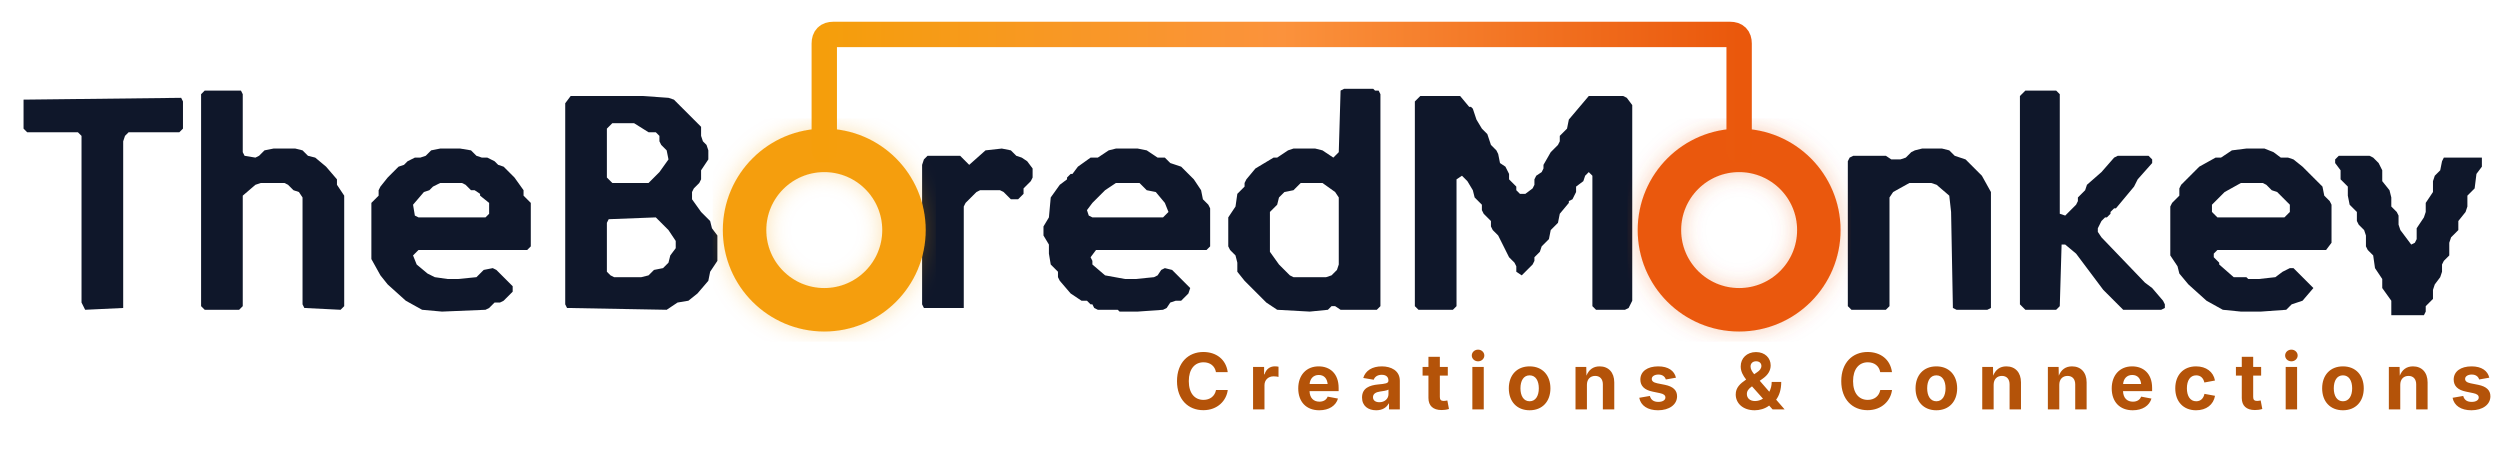
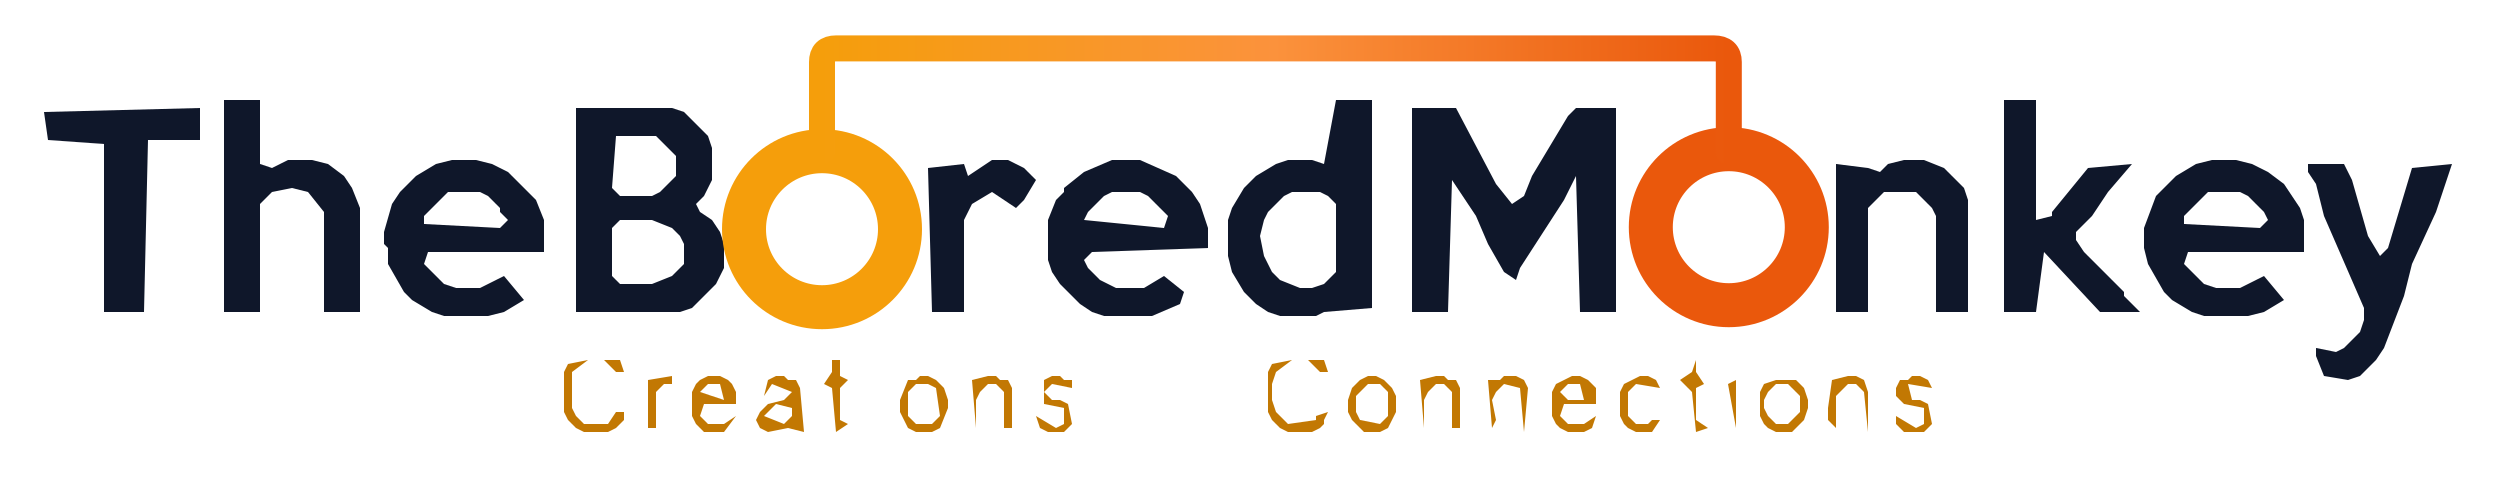
- <svg xmlns="http://www.w3.org/2000/svg" viewBox="0 0 1380 250" width="1380" height="250">
+ <svg xmlns="http://www.w3.org/2000/svg" viewBox="0 0 625 120" width="625" height="120">
  <defs>
-     <linearGradient id="tbmWireGrad" x1="455" y1="19" x2="960" y2="19" gradientUnits="userSpaceOnUse">
+     <linearGradient id="tbmWireGradV2" x1="205" y1="12" x2="432" y2="12" gradientUnits="userSpaceOnUse">
      <stop offset="0%" stop-color="#f59e0b" />
      <stop offset="50%" stop-color="#fb923c" />
      <stop offset="100%" stop-color="#ea580c" />
    </linearGradient>
-     <filter id="glowYellow" x="-20%" y="-20%" width="140%" height="140%">
-       <feDropShadow dx="0" dy="0" stdDeviation="6" flood-color="#f59e0b" flood-opacity="0.3" />
-     </filter>
-     <filter id="glowOrange" x="-20%" y="-20%" width="140%" height="140%">
-       <feDropShadow dx="0" dy="0" stdDeviation="6" flood-color="#ea580c" flood-opacity="0.3" />
-     </filter>
  </defs>
-   <path d="M 1291 86 L 1289 88 L 1289 90 L 1292 94 L 1292 99 L 1296 103 L 1296 108 L 1297 113 L 1301 117 L 1301 122 L 1302 124 L 1305 127 L 1306 130 L 1306 136 L 1307 138 L 1310 141 L 1311 148 L 1315 154 L 1315 159 L 1320 166 L 1320 174 L 1338 174 L 1339 172 L 1339 169 L 1343 165 L 1343 160 L 1344 157 L 1347 153 L 1348 150 L 1348 146 L 1349 144 L 1352 141 L 1352 134 L 1353 131 L 1357 127 L 1357 122 L 1361 117 L 1362 114 L 1362 108 L 1366 104 L 1367 96 L 1370 92 L 1370 87 L 1349 87 L 1348 89 L 1347 94 L 1344 97 L 1343 100 L 1343 106 L 1339 112 L 1339 117 L 1338 120 L 1334 126 L 1334 132 L 1333 134 L 1331 135 L 1325 127 L 1324 124 L 1324 119 L 1323 117 L 1320 114 L 1320 109 L 1319 105 L 1315 100 L 1315 94 L 1313 90 L 1310 87 L 1308 86 Z M 1232 83 L 1226 87 L 1223 87 L 1214 92 L 1204 102 L 1203 104 L 1203 108 L 1199 112 L 1198 114 L 1198 141 L 1202 147 L 1203 151 L 1208 157 L 1218 166 L 1227 171 L 1237 172 L 1248 172 L 1262 171 L 1265 168 L 1271 166 L 1277 159 L 1266 148 L 1264 148 L 1260 150 L 1256 153 L 1247 154 L 1241 154 L 1240 153 L 1233 153 L 1225 146 L 1225 145 L 1222 142 L 1222 140 L 1224 138 L 1284 138 L 1287 134 L 1287 113 L 1286 111 L 1283 108 L 1282 103 L 1271 92 L 1266 88 L 1263 87 L 1259 87 L 1255 84 L 1250 82 L 1240 82 Z M 1221 113 L 1228 106 L 1237 101 L 1249 101 L 1251 102 L 1254 105 L 1257 106 L 1264 113 L 1264 117 L 1261 120 L 1224 120 L 1221 117 Z M 1085 88 L 1079 86 L 1076 83 L 1072 82 L 1061 82 L 1057 83 L 1055 84 L 1052 87 L 1049 88 L 1044 88 L 1041 86 L 1023 86 L 1021 87 L 1020 89 L 1020 169 L 1022 171 L 1041 171 L 1043 169 L 1043 109 L 1045 106 L 1054 101 L 1066 101 L 1069 102 L 1076 108 L 1077 117 L 1078 170 L 1080 171 L 1097 171 L 1099 170 L 1099 106 L 1094 97 Z M 602 87 L 595 92 L 592 96 L 591 96 L 589 98 L 589 99 L 585 102 L 580 109 L 579 120 L 576 125 L 576 130 L 579 135 L 579 140 L 580 146 L 584 150 L 584 153 L 585 155 L 591 162 L 597 166 L 600 166 L 602 168 L 603 168 L 604 170 L 606 171 L 617 171 L 618 172 L 628 172 L 642 171 L 644 170 L 646 167 L 649 166 L 652 166 L 656 162 L 657 159 L 647 149 L 643 148 L 641 149 L 639 152 L 637 153 L 627 154 L 621 154 L 610 152 L 603 146 L 603 144 L 602 142 L 605 138 L 666 138 L 668 136 L 668 115 L 667 113 L 664 110 L 663 105 L 659 99 L 652 92 L 646 90 L 643 87 L 639 87 L 633 83 L 628 82 L 616 82 L 612 83 L 606 87 Z M 600 116 L 603 112 L 610 105 L 616 101 L 629 101 L 633 105 L 638 106 L 643 112 L 645 117 L 642 120 L 603 120 L 601 119 Z M 558 83 L 553 82 L 544 83 L 535 91 L 530 86 L 512 86 L 510 88 L 509 91 L 509 168 L 510 170 L 532 170 L 532 114 L 533 112 L 539 106 L 541 105 L 552 105 L 554 106 L 558 110 L 562 110 L 565 107 L 565 104 L 569 100 L 570 98 L 570 93 L 567 89 L 564 87 L 561 86 Z M 238 83 L 235 86 L 232 87 L 229 87 L 225 89 L 223 91 L 220 92 L 214 98 L 210 103 L 209 105 L 209 108 L 205 112 L 205 143 L 210 152 L 214 157 L 224 166 L 233 171 L 244 172 L 268 171 L 270 170 L 273 167 L 276 167 L 278 166 L 283 161 L 283 158 L 274 149 L 272 148 L 267 149 L 263 153 L 253 154 L 247 154 L 240 153 L 236 151 L 230 146 L 228 141 L 231 138 L 291 138 L 293 136 L 293 112 L 289 108 L 289 105 L 284 98 L 278 92 L 275 91 L 273 89 L 269 87 L 266 87 L 263 86 L 260 83 L 254 82 L 243 82 Z M 228 113 L 234 106 L 237 105 L 239 103 L 243 101 L 255 101 L 257 102 L 260 105 L 262 105 L 265 107 L 265 108 L 270 112 L 270 118 L 268 120 L 231 120 L 229 119 Z M 13 55 L 13 71 L 15 73 L 43 73 L 45 75 L 45 167 L 47 171 L 68 170 L 68 78 L 69 75 L 71 73 L 99 73 L 101 71 L 101 56 L 100 54 Z M 781 56 L 781 169 L 783 171 L 802 171 L 804 169 L 804 99 L 807 97 L 810 100 L 813 105 L 814 109 L 818 113 L 818 116 L 819 118 L 823 122 L 823 125 L 824 127 L 827 130 L 833 142 L 836 145 L 837 147 L 837 150 L 840 152 L 846 146 L 847 144 L 847 142 L 850 139 L 851 136 L 855 132 L 856 127 L 860 123 L 861 118 L 866 112 L 866 111 L 868 110 L 870 106 L 870 103 L 874 100 L 875 97 L 877 95 L 879 97 L 879 169 L 881 171 L 897 171 L 899 170 L 901 166 L 901 58 L 898 54 L 896 53 L 877 53 L 866 66 L 865 71 L 861 75 L 861 78 L 860 80 L 856 84 L 852 91 L 852 93 L 851 95 L 848 97 L 847 99 L 847 102 L 846 104 L 842 107 L 839 107 L 837 105 L 837 103 L 833 99 L 833 96 L 831 92 L 828 90 L 827 85 L 826 83 L 823 80 L 821 74 L 818 71 L 815 66 L 813 60 L 812 59 L 811 59 L 806 53 L 784 53 Z M 315 53 L 312 57 L 312 168 L 313 170 L 368 171 L 374 167 L 380 166 L 385 162 L 391 155 L 392 150 L 396 144 L 396 130 L 393 126 L 392 122 L 387 117 L 382 110 L 382 106 L 383 104 L 386 101 L 387 99 L 387 94 L 391 88 L 391 83 L 390 80 L 388 78 L 387 75 L 387 70 L 372 55 L 369 54 L 355 53 Z M 336 121 L 362 120 L 369 127 L 373 133 L 373 137 L 370 141 L 369 145 L 366 148 L 361 149 L 358 152 L 354 153 L 339 153 L 337 152 L 335 150 L 335 123 Z M 338 68 L 350 68 L 358 73 L 362 73 L 364 75 L 364 78 L 365 80 L 368 83 L 369 88 L 364 95 L 358 101 L 338 101 L 335 98 L 335 71 Z M 1118 50 L 1115 53 L 1115 168 L 1118 171 L 1135 171 L 1137 169 L 1138 135 L 1140 135 L 1146 140 L 1161 160 L 1172 171 L 1193 171 L 1195 170 L 1195 168 L 1194 166 L 1188 159 L 1184 156 L 1160 131 L 1158 128 L 1158 126 L 1160 122 L 1162 120 L 1163 120 L 1165 118 L 1165 117 L 1167 115 L 1168 115 L 1178 103 L 1180 99 L 1188 90 L 1188 88 L 1186 86 L 1169 86 L 1167 87 L 1160 95 L 1152 102 L 1151 105 L 1147 109 L 1147 111 L 1146 113 L 1140 119 L 1137 118 L 1137 52 L 1135 50 Z M 113 50 L 111 52 L 111 169 L 113 171 L 132 171 L 134 169 L 134 108 L 141 102 L 144 101 L 157 101 L 159 102 L 162 105 L 165 106 L 167 109 L 167 168 L 168 170 L 188 171 L 190 169 L 190 108 L 186 102 L 186 99 L 180 92 L 174 87 L 170 86 L 167 83 L 163 82 L 151 82 L 146 83 L 143 86 L 141 87 L 135 86 L 134 84 L 134 52 L 133 50 Z M 761 50 L 759 50 L 758 49 L 742 49 L 740 50 L 739 84 L 736 87 L 730 83 L 726 82 L 714 82 L 711 83 L 705 87 L 703 87 L 693 93 L 688 99 L 687 101 L 687 103 L 683 107 L 682 114 L 678 120 L 678 136 L 679 138 L 682 141 L 683 145 L 683 150 L 687 155 L 699 167 L 705 171 L 723 172 L 733 171 L 735 169 L 737 169 L 740 171 L 760 171 L 762 169 L 762 52 Z M 718 101 L 730 101 L 737 106 L 739 109 L 739 146 L 738 149 L 735 152 L 732 153 L 714 153 L 712 152 L 706 146 L 701 139 L 701 117 L 705 113 L 706 109 L 709 106 L 714 105 Z" fill="#0f172a" fill-rule="evenodd" />
-   <circle cx="455" cy="127" r="44" fill="none" stroke="#f59e0b" stroke-width="24" filter="url(#glowYellow)" />
-   <circle cx="960" cy="127" r="44" fill="none" stroke="#ea580c" stroke-width="24" filter="url(#glowOrange)" />
-   <path d="M 455 83 L 455 24 Q 455 19 460 19 L 955 19 Q 960 19 960 24 L 960 83" fill="none" stroke="url(#tbmWireGrad)" stroke-width="14" stroke-linecap="round" stroke-linejoin="round" />
-   <text x="1012" y="226" text-anchor="middle" font-family="-apple-system, BlinkMacSystemFont, 'Segoe UI', 'Inter', Roboto, sans-serif" font-weight="700" font-size="43" letter-spacing="0.22em" fill="#b45309">
-     Creations &amp; Connections
-   </text>
+   <path d="M 613 41 L 603 42 L 597 62 L 595 64 L 592 59 L 588 45 L 586 41 L 577 41 L 577 43 L 579 46 L 581 54 L 591 77 L 591 80 L 590 83 L 586 87 L 584 88 L 579 87 L 579 89 L 581 94 L 587 95 L 590 94 L 594 90 L 596 87 L 601 74 L 603 66 L 609 53 Z M 549 41 L 544 44 L 539 49 L 536 57 L 536 62 L 537 66 L 541 73 L 543 75 L 548 78 L 551 79 L 562 79 L 566 78 L 571 75 L 566 69 L 560 72 L 554 72 L 551 71 L 546 66 L 547 63 L 576 63 L 576 55 L 575 52 L 571 46 L 567 43 L 563 41 L 559 40 L 553 40 Z M 546 56 L 546 54 L 552 48 L 560 48 L 562 49 L 566 53 L 567 55 L 565 57 Z M 486 42 L 481 40 L 476 40 L 472 41 L 470 43 L 467 42 L 459 41 L 459 78 L 467 78 L 467 52 L 471 48 L 479 48 L 483 52 L 484 54 L 484 78 L 492 78 L 492 50 L 491 47 Z M 278 40 L 271 43 L 266 47 L 266 48 L 264 50 L 262 55 L 262 65 L 263 68 L 265 71 L 270 76 L 273 78 L 276 79 L 288 79 L 295 76 L 296 73 L 291 69 L 286 72 L 279 72 L 275 70 L 272 67 L 271 65 L 273 63 L 302 62 L 302 57 L 300 51 L 298 48 L 294 44 L 285 40 Z M 271 55 L 272 53 L 276 49 L 278 48 L 285 48 L 287 49 L 292 54 L 291 57 Z M 256 42 L 252 40 L 248 40 L 242 44 L 241 41 L 232 42 L 233 78 L 241 78 L 241 55 L 243 51 L 248 48 L 254 52 L 256 50 L 259 45 Z M 109 41 L 104 44 L 100 48 L 98 51 L 96 58 L 96 61 L 97 62 L 97 66 L 101 73 L 103 75 L 108 78 L 111 79 L 122 79 L 126 78 L 131 75 L 126 69 L 120 72 L 114 72 L 111 71 L 106 66 L 107 63 L 136 63 L 136 55 L 134 50 L 127 43 L 123 41 L 119 40 L 113 40 Z M 106 56 L 106 54 L 112 48 L 120 48 L 122 49 L 125 52 L 125 53 L 127 55 L 125 57 Z M 353 27 L 353 78 L 362 78 L 363 45 L 369 54 L 372 61 L 376 68 L 379 70 L 380 67 L 391 50 L 394 44 L 395 78 L 404 78 L 404 27 L 394 27 L 392 29 L 383 44 L 381 49 L 378 51 L 374 46 L 364 27 Z M 144 27 L 144 78 L 170 78 L 173 77 L 179 71 L 181 67 L 181 61 L 180 58 L 178 55 L 175 53 L 174 51 L 176 49 L 178 45 L 178 37 L 177 34 L 171 28 L 168 27 Z M 153 57 L 155 55 L 163 55 L 168 57 L 170 59 L 171 61 L 171 66 L 168 69 L 163 71 L 155 71 L 153 69 Z M 154 34 L 164 34 L 169 39 L 169 44 L 165 48 L 163 49 L 155 49 L 153 47 Z M 11 28 L 12 35 L 26 36 L 26 78 L 36 78 L 37 35 L 50 35 L 50 27 Z M 501 25 L 501 78 L 509 78 L 511 63 L 525 78 L 535 78 L 531 74 L 531 73 L 521 63 L 519 60 L 519 58 L 523 54 L 527 48 L 533 41 L 522 42 L 513 53 L 513 54 L 509 55 L 509 25 Z M 343 25 L 334 25 L 331 41 L 328 40 L 322 40 L 319 41 L 314 44 L 311 47 L 308 52 L 307 55 L 307 64 L 308 68 L 311 73 L 314 76 L 317 78 L 320 79 L 329 79 L 331 78 L 343 77 Z M 323 48 L 330 48 L 332 49 L 334 51 L 334 68 L 331 71 L 328 72 L 325 72 L 320 70 L 318 68 L 316 64 L 315 59 L 316 55 L 317 53 L 321 49 Z M 56 25 L 56 78 L 65 78 L 65 51 L 68 48 L 73 47 L 77 48 L 81 53 L 81 78 L 90 78 L 90 52 L 88 47 L 86 44 L 82 41 L 78 40 L 72 40 L 68 42 L 65 41 L 65 25 Z" fill="#0f172a" fill-rule="evenodd" />
+   <circle cx="205.5" cy="57.3" r="19.5" fill="none" stroke="#f59e0b" stroke-width="11" />
+   <circle cx="432.2" cy="56.8" r="19.5" fill="none" stroke="#ea580c" stroke-width="11" />
+   <path d="M 205.5 37.8 L 205.5 15.5 Q 205.5 12.1 209 12.1 L 428.5 12.1 Q 432.2 12.1 432.2 15.5 L 432.2 37.8" fill="none" stroke="url(#tbmWireGradV2)" stroke-width="6.5" stroke-linecap="round" stroke-linejoin="round" />
+   <path d="M 434 95 L 432 96 L 434 107 Z M 478 94 L 477 95 L 475 95 L 474 97 L 474 99 L 476 101 L 481 102 L 481 106 L 479 107 L 474 104 L 474 106 L 476 108 L 481 108 L 483 106 L 482 101 L 480 100 L 478 100 L 477 96 L 483 97 L 482 95 L 480 94 Z M 458 95 L 457 102 L 457 105 L 459 107 L 459 99 L 462 96 L 464 96 L 466 98 L 467 108 L 467 98 L 466 95 L 464 94 L 462 94 Z M 441 96 L 440 98 L 440 104 L 441 106 L 442 107 L 444 108 L 448 108 L 451 105 L 452 102 L 452 100 L 451 97 L 449 95 L 444 95 Z M 444 96 L 447 96 L 450 99 L 450 103 L 447 106 L 444 106 L 442 104 L 441 102 L 441 100 L 442 98 Z M 410 94 L 406 96 L 405 98 L 405 104 L 406 106 L 407 107 L 409 108 L 413 108 L 415 105 L 413 105 L 412 106 L 409 106 L 407 104 L 407 98 L 409 96 L 415 97 L 414 95 L 412 94 Z M 393 94 L 389 96 L 388 98 L 388 104 L 389 106 L 390 107 L 392 108 L 396 108 L 398 107 L 399 104 L 396 106 L 392 106 L 390 104 L 391 101 L 399 101 L 399 97 L 397 95 L 395 94 Z M 390 98 L 392 96 L 395 96 L 396 100 L 392 100 Z M 372 95 L 373 107 L 374 105 L 373 100 L 374 98 L 376 96 L 380 97 L 381 108 L 382 97 L 381 95 L 379 94 L 376 94 L 375 95 Z M 355 95 L 356 107 L 356 100 L 357 98 L 359 96 L 361 96 L 363 98 L 363 107 L 365 107 L 365 97 L 364 95 L 362 95 L 361 94 L 359 94 Z M 342 94 L 340 95 L 338 97 L 337 100 L 337 103 L 338 105 L 341 108 L 345 108 L 347 107 L 349 103 L 349 99 L 348 97 L 346 95 L 344 94 Z M 342 96 L 345 96 L 347 98 L 347 104 L 345 106 L 340 105 L 339 103 L 339 99 Z M 263 94 L 261 95 L 261 101 L 266 102 L 266 106 L 264 107 L 259 104 L 260 107 L 262 108 L 266 108 L 268 106 L 267 101 L 265 100 L 263 100 L 261 98 L 263 96 L 268 97 L 268 95 L 266 95 L 265 94 Z M 243 95 L 244 107 L 244 100 L 245 98 L 247 96 L 249 96 L 251 98 L 251 107 L 253 107 L 253 97 L 252 95 L 250 95 L 249 94 L 247 94 Z M 230 94 L 229 95 L 227 95 L 225 100 L 225 103 L 227 107 L 229 108 L 233 108 L 235 107 L 237 102 L 237 100 L 236 97 L 234 95 L 232 94 Z M 229 96 L 232 96 L 234 97 L 235 104 L 233 106 L 229 106 L 227 104 L 227 98 Z M 192 95 L 191 99 L 193 96 L 198 98 L 196 100 L 192 101 L 190 103 L 189 105 L 190 107 L 192 108 L 197 107 L 201 108 L 200 97 L 199 95 L 197 95 L 196 94 L 194 94 Z M 191 104 L 194 101 L 198 102 L 198 104 L 196 106 Z M 177 94 L 175 95 L 174 96 L 173 98 L 173 104 L 174 106 L 176 108 L 181 108 L 184 104 L 181 106 L 177 106 L 175 104 L 176 101 L 184 101 L 184 98 L 183 96 L 182 95 L 180 94 Z M 175 98 L 177 96 L 180 96 L 181 100 Z M 168 94 L 162 95 L 162 107 L 164 107 L 164 98 L 166 96 L 168 96 Z M 424 90 L 423 93 L 420 95 L 423 98 L 424 108 L 427 107 L 424 105 L 424 97 L 426 96 L 424 93 Z M 327 90 L 330 93 L 332 93 L 331 90 Z M 318 91 L 317 93 L 317 103 L 318 105 L 320 107 L 322 108 L 328 108 L 330 107 L 331 106 L 331 105 L 332 103 L 329 104 L 329 105 L 322 106 L 319 103 L 318 100 L 318 96 L 319 93 L 323 90 Z M 210 90 L 208 90 L 208 93 L 206 96 L 208 97 L 209 108 L 212 106 L 210 105 L 210 97 L 212 95 L 210 94 Z M 151 90 L 154 93 L 156 93 L 155 90 Z M 142 91 L 141 93 L 141 103 L 142 105 L 144 107 L 146 108 L 152 108 L 154 107 L 156 105 L 156 103 L 154 103 L 152 106 L 146 106 L 144 104 L 143 102 L 143 93 L 147 90 Z" fill="#c27803" fill-rule="evenodd" />
</svg>
